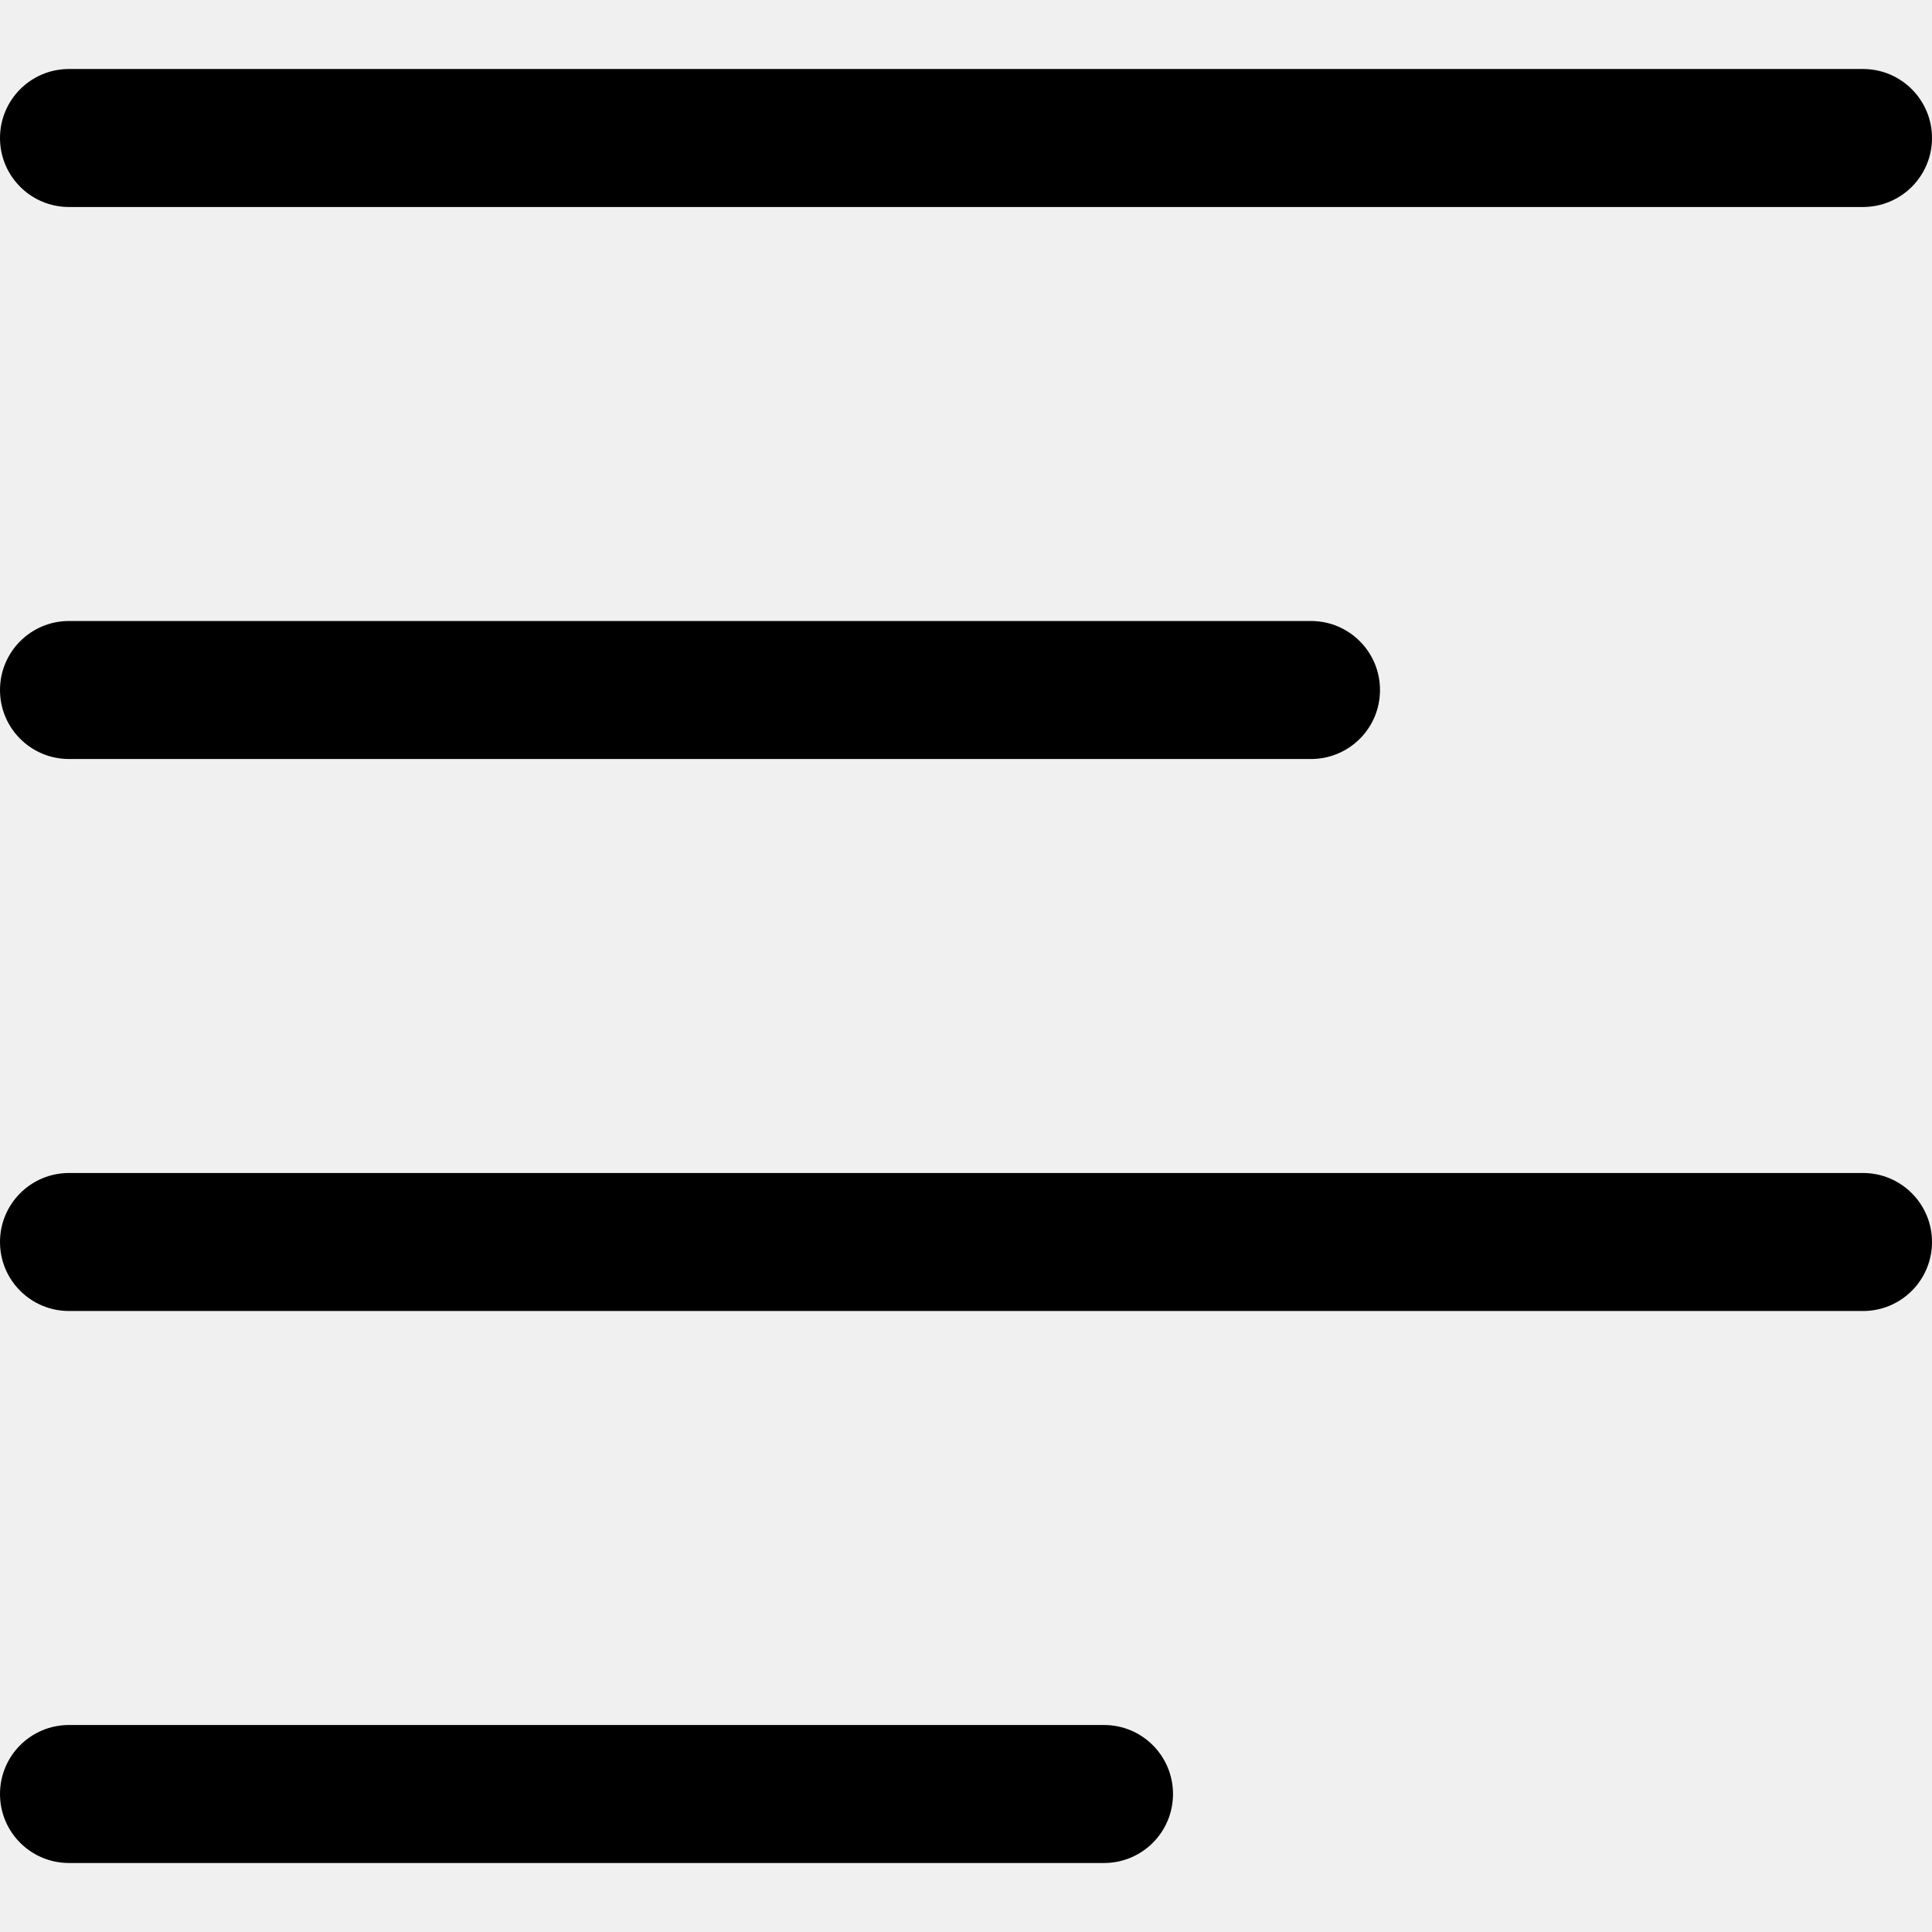
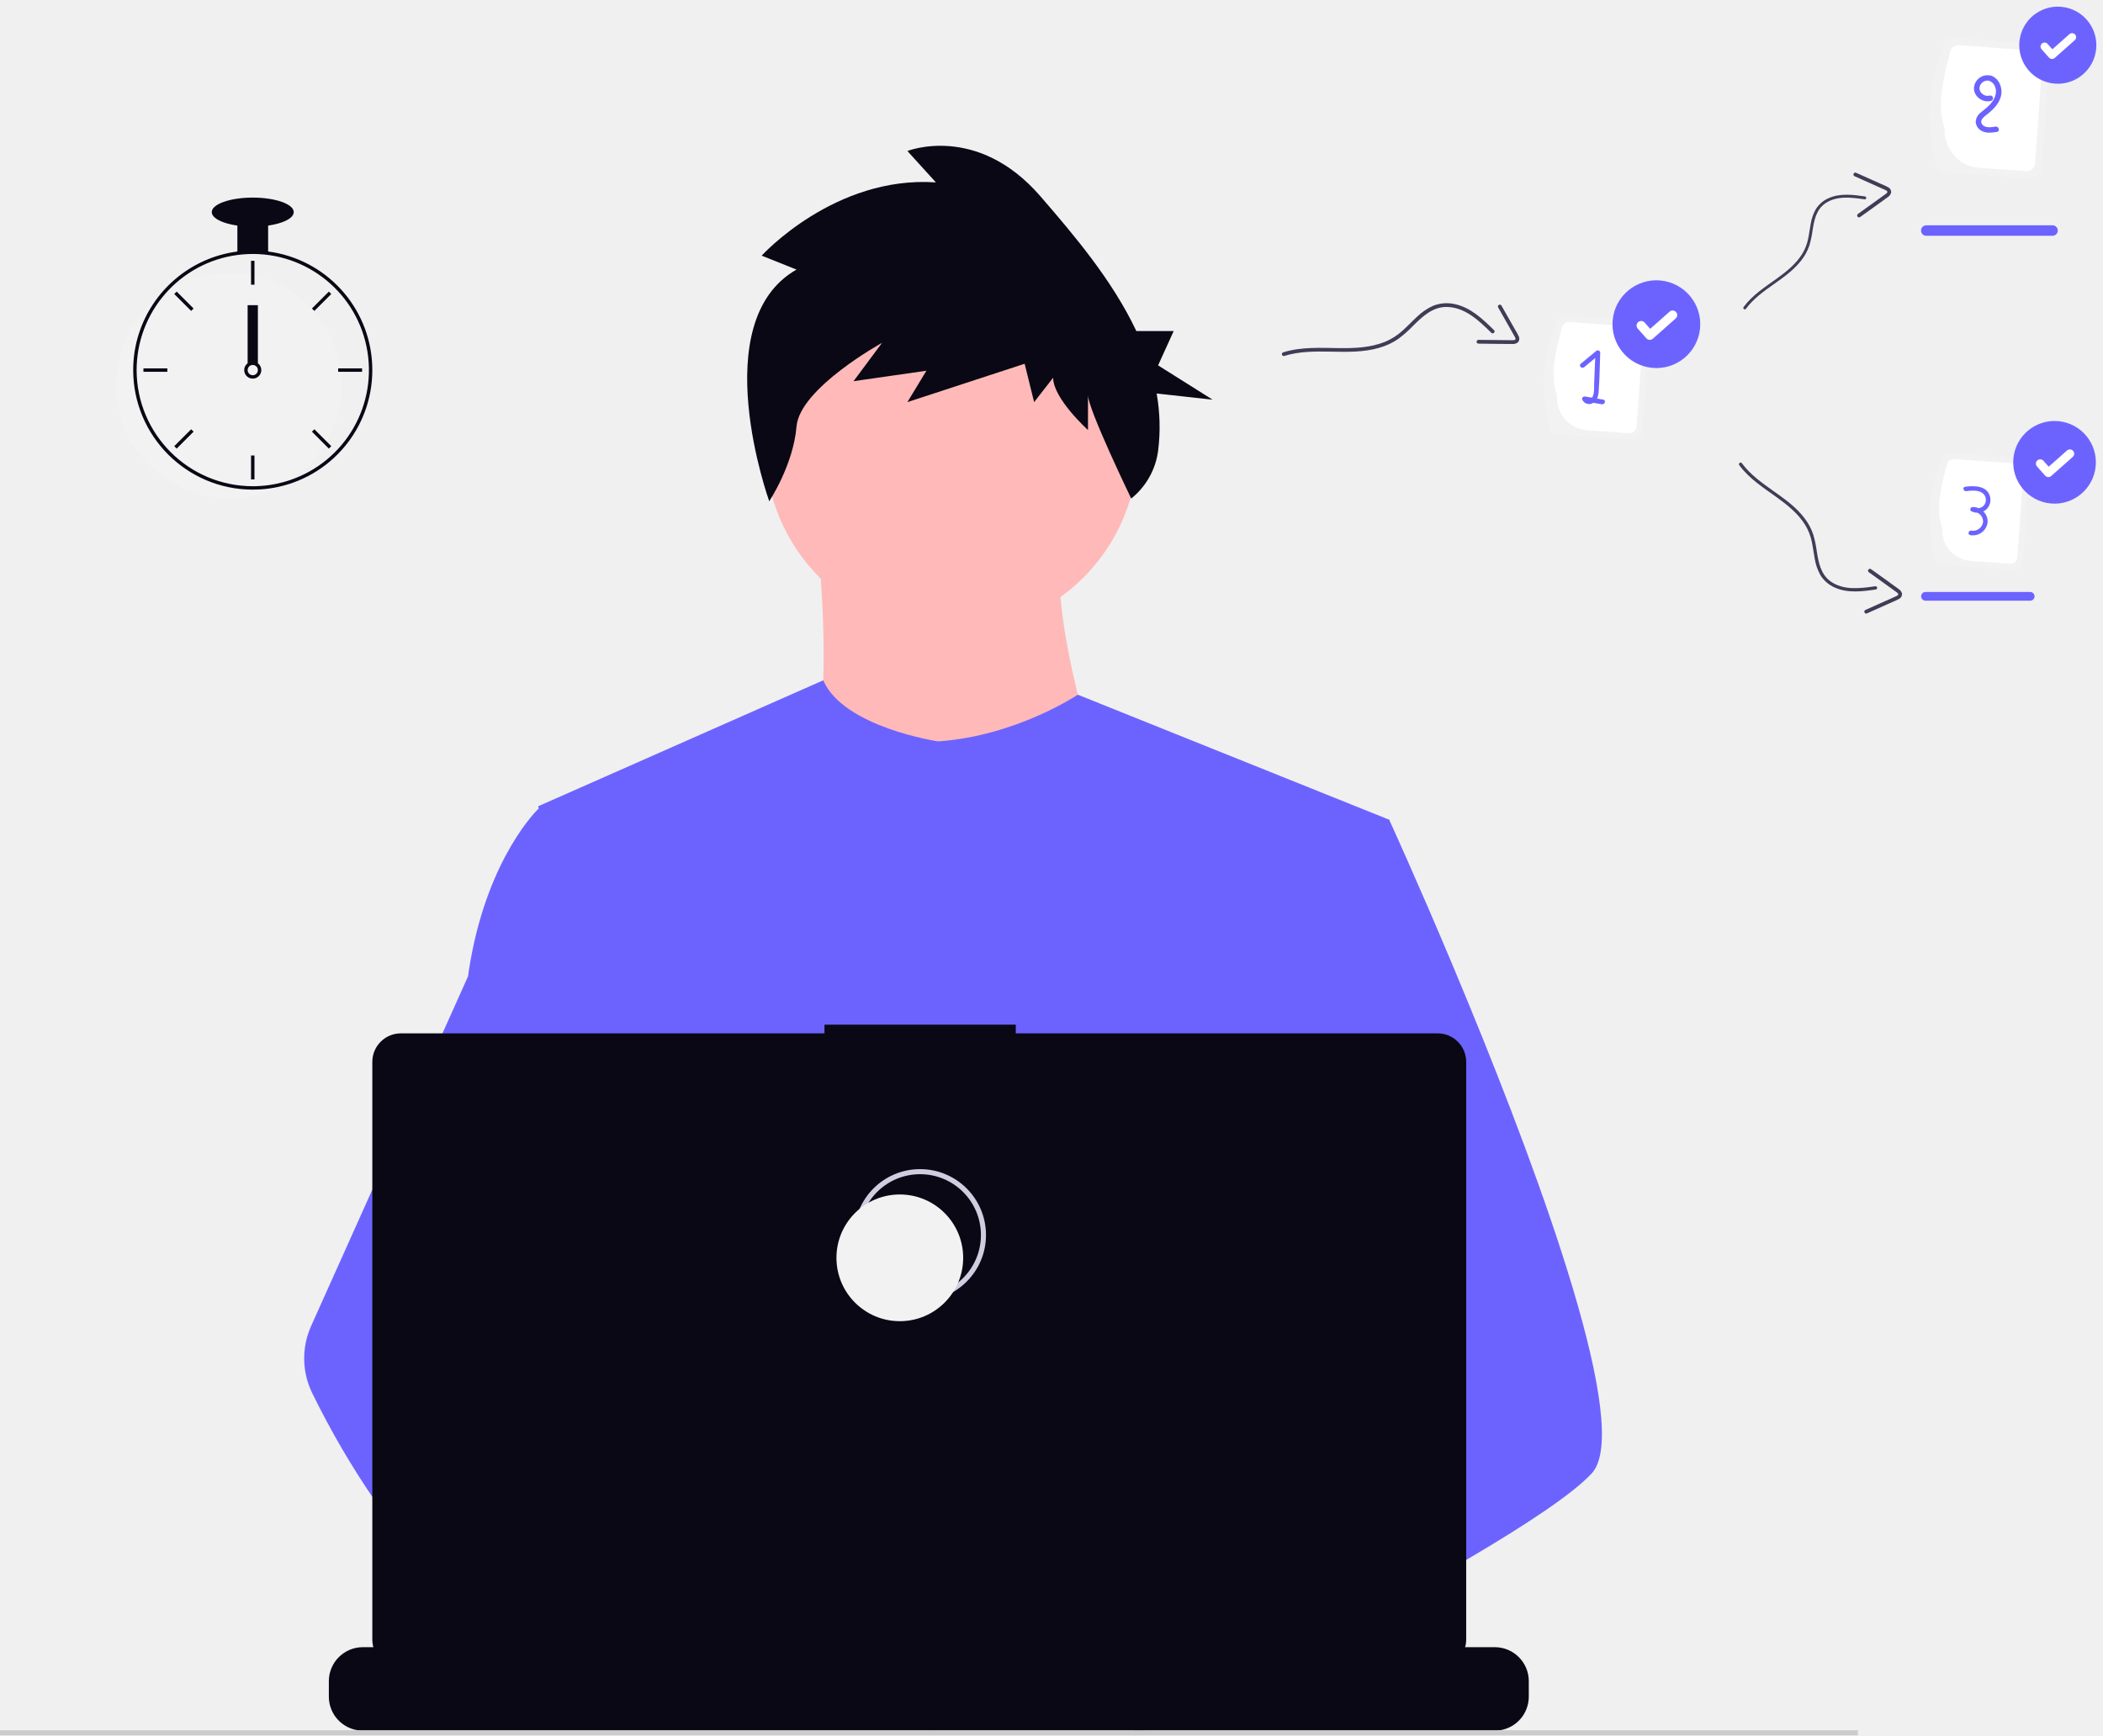
- <svg xmlns="http://www.w3.org/2000/svg" width="800px" height="800px" viewBox="0 -1 28 28" version="1.1">
-   <defs>
- 
- </defs>
-   <g id="Page-1" stroke="none" stroke-width="1" fill="none" fill-rule="evenodd">
-     <g id="Icon-Set" transform="translate(-308, -206)" fill="#000000">
-       <path d="M335,222 L309,222 C308.447,222 308,222.448 308,223 C308,223.553 308.447,224 309,224 L335,224 C335.553,224 336,223.553 336,223 C336,222.448 335.553,222 335,222 L335,222 Z M324,230 L309,230 C308.447,230 308,230.447 308,231 C308,231.553 308.447,232 309,232 L324,232 C324.553,232 325,231.553 325,231 C325,230.447 324.553,230 324,230 L324,230 Z M309,208 L335,208 C335.553,208 336,207.553 336,207 C336,206.448 335.553,206 335,206 L309,206 C308.447,206 308,206.448 308,207 C308,207.553 308.447,208 309,208 L309,208 Z M309,216 L327,216 C327.553,216 328,215.553 328,215 C328,214.448 327.553,214 327,214 L309,214 C308.447,214 308,214.448 308,215 C308,215.553 308.447,216 309,216 L309,216 Z" id="align-left">
- 
- </path>
+ <svg xmlns="http://www.w3.org/2000/svg" width="829.692" height="684.73" viewBox="0 0 829.692 684.73" role="img" artist="Katerina Limpitsouni" source="https://undraw.co/">
+   <g id="Group_204" data-name="Group 204" transform="translate(-472.5 -182.216)">
+     <path id="Path_3200-1046" data-name="Path 3200" d="M581.722,260.562S595.577,365,574.262,376.728s126.823,12.789,126.823,12.789-33.038-90.588-18.118-118.3Z" transform="translate(211.313 115.611)" fill="#ffb9b9" />
+     <circle id="Ellipse_512" data-name="Ellipse 512" cx="73.536" cy="73.536" r="73.536" transform="translate(774.386 284.607)" fill="#ffb9b9" />
+     <path id="Path_3201-1047" data-name="Path 3201" d="M809.257,390.045l-12.32,56.1-26.05,118.69-.78,6.5-8.99,75.25-5.98,49.99-4.01,33.58c-24.38,12.53-42.05,21.18-42.05,21.18s-1.52-7.62-3.97-17.37c-17.11,5.13-48.77,13.64-75.6,15.34,9.77,10.89-141.12-266.12-146.91-303.16-4.66-29.81-8.16-55-8.9-60.36-.1-.7-.15-1.06-.15-1.06l112.43-49.68c7.99,18.53,45.3,24.1,45.3,24.1,30.91-2.13,55.14-18.43,55.14-18.43Z" transform="translate(211.313 115.611)" fill="#6c63ff" />
+     <path id="Path_3203-1048" data-name="Path 3203" d="M575.433,154.235l-13.749-5.5s28.749-31.651,68.747-28.9l-11.25-12.385s27.5-11.009,52.5,17.89c13.141,15.191,28.346,33.048,37.825,53.163h14.725l-6.146,13.532,21.509,13.532-22.077-2.431a75.616,75.616,0,0,1,.6,22.445,29.041,29.041,0,0,1-10.634,19h0s-17.052-35.3-17.052-40.8v13.761s-13.749-12.385-13.749-20.642l-7.5,9.633-3.75-15.137-46.248,15.137,7.5-12.385-28.749,4.128,11.25-15.137s-32.5,17.89-33.749,33.027-10.762,29.481-10.762,29.481S539.184,174.877,575.433,154.235Z" transform="translate(211.313 134.35)" fill="#090814" />
+     <path id="Path_3204-1049" data-name="Path 3204" d="M889.187,647.955c-7.49,8.12-26.05,20.35-48.55,33.59-8.37,4.92-17.28,9.99-26.37,15.03-21.69,12.03-44.4,23.95-63.14,33.58-24.38,12.53-42.05,21.18-42.05,21.18s-1.52-7.62-3.97-17.37c-3.28-13.05-8.22-29.92-13.37-37.39-.18-.26-.36-.5-.54-.74-1.5-1.97-3.01-3.12-4.5-3.12l74.42-46.13,32.16-19.94-23.17-55.31-29.06-69.38,17.54-55.81,17.63-56.1h33.04s10.94,23.88,24.93,57.18c2.09,4.98,4.25,10.17,6.45,15.53C869.417,532.755,905.3,630.5,889.187,647.955Z" transform="translate(211.313 115.611)" fill="#6c63ff" />
+     <path id="Path_3206-1050" data-name="Path 3206" d="M556.677,695.915a47.791,47.791,0,0,0-8.1.66c-22.99,3.95-29.77,24.76-31.7,38.7a71.847,71.847,0,0,0-.7,12.86l-20.31-15.62-7.4-5.69c-17.81-6.21-33.68-17.24-47.44-30.25a238.48,238.48,0,0,1-31.95-37.89,334.145,334.145,0,0,1-24.72-42.4,31.184,31.184,0,0,1-.43-26.45l25.15-56.05,36.76-81.92q.4-2.925.89-5.72c7.29-41.8,26.82-60.36,26.82-60.36h14.92l9.98,60.36,12.4,74.99-8.69,28.34-20.08,65.45,19.19,20.84Z" transform="translate(211.313 115.611)" fill="#6c63ff" />
+     <path id="Path_3208-1051" data-name="Path 3208" d="M864.337,765.775v6.07a13.338,13.338,0,0,1-.91,4.87,13.693,13.693,0,0,1-.97,2,13.438,13.438,0,0,1-11.55,6.56H404.357a13.437,13.437,0,0,1-11.55-6.56,13.685,13.685,0,0,1-.97-2,13.339,13.339,0,0,1-.91-4.87v-6.07a13.426,13.426,0,0,1,13.43-13.43H430.1v-2.83a.559.559,0,0,1,.56-.56h13.43a.559.559,0,0,1,.56.56v2.83h8.39v-2.83a.559.559,0,0,1,.56-.56h13.43a.559.559,0,0,1,.56.56v2.83h8.4v-2.83a.559.559,0,0,1,.56-.56h13.43a.559.559,0,0,1,.56.56v2.83h8.39v-2.83a.559.559,0,0,1,.56-.56h13.43a.559.559,0,0,1,.56.56v2.83h8.39v-2.83a.559.559,0,0,1,.56-.56h13.43a.559.559,0,0,1,.56.56v2.83h8.4v-2.83a.559.559,0,0,1,.56-.56h13.43a.559.559,0,0,1,.56.56v2.83h8.39v-2.83a.559.559,0,0,1,.56-.56h105.2a.559.559,0,0,1,.56.56v2.83h8.4v-2.83a.559.559,0,0,1,.56-.56h13.43a.566.566,0,0,1,.56.56v2.83h8.39v-2.83a.559.559,0,0,1,.56-.56h13.43a.559.559,0,0,1,.56.56v2.83h8.39v-2.83a.559.559,0,0,1,.56-.56h13.43a.559.559,0,0,1,.56.56v2.83h8.4v-2.83a.559.559,0,0,1,.56-.56H765.3a.557.557,0,0,1,.55.56v2.83h8.4v-2.83a.559.559,0,0,1,.56-.56h13.43a.559.559,0,0,1,.56.56v2.83h8.39v-2.83a.559.559,0,0,1,.56-.56h13.43a.559.559,0,0,1,.56.56v2.83h39.17a13.426,13.426,0,0,1,13.43,13.43Z" transform="translate(211.313 79.816)" fill="#090814" />
+     <rect id="Rectangle_742" data-name="Rectangle 742" width="733" height="2" transform="translate(472.5 864.946)" fill="#ccc" />
+     <path id="Path_3209-1052" data-name="Path 3209" d="M828.381,510.145H661.938v-3.431H586.466v3.431H419.337A11.259,11.259,0,0,0,408.079,521.4V749.315a11.259,11.259,0,0,0,11.259,11.259H828.381a11.259,11.259,0,0,0,11.259-11.259V521.4a11.259,11.259,0,0,0-11.259-11.259Z" transform="translate(211.313 79.816)" fill="#090814" />
+     <circle id="Ellipse_513" data-name="Ellipse 513" cx="25" cy="25" r="25" transform="translate(810.5 644.531)" fill="none" stroke="#d0cde1" stroke-miterlimit="10" stroke-width="2" />
+     <circle id="Ellipse_514" data-name="Ellipse 514" cx="25" cy="25" r="25" transform="translate(802.5 653.531)" fill="#f2f2f2" />
+     <ellipse id="Ellipse_515" data-name="Ellipse 515" cx="44.477" cy="44.477" rx="44.477" ry="44.477" transform="translate(518.309 289.834)" fill="#f2f2f2" />
+     <path id="Path_3212-1053" data-name="Path 3212" d="M281.185,161.578a48.073,48.073,0,0,0-12.13,0A47.3,47.3,0,0,0,230.03,194.49a46.651,46.651,0,0,0-2.049,12.143c-.02.573-.034,1.152-.034,1.732a47.219,47.219,0,0,0,47.172,47.172c1,0,2.008-.034,3-.094a46.654,46.654,0,0,0,6.914-.957,47.178,47.178,0,0,0-3.848-92.909Zm8.7,90.173h-.007a45.356,45.356,0,0,1-11.759,2.338c-.991.067-1.995.1-3,.1A45.88,45.88,0,0,1,229.3,208.366c0-.58.013-1.159.034-1.732a45.824,45.824,0,1,1,60.556,45.117Z" transform="translate(297.101 119.88)" fill="#090814" />
+     <rect id="Rectangle_745" data-name="Rectangle 745" width="1.348" height="9.434" transform="translate(571.547 285.117)" fill="#090814" />
+     <rect id="Rectangle_746" data-name="Rectangle 746" width="1.348" height="9.434" transform="translate(541.247 298.226) rotate(-45)" fill="#090814" />
+     <rect id="Rectangle_747" data-name="Rectangle 747" width="1.348" height="9.434" transform="translate(529.091 328.92) rotate(-90)" fill="#090814" />
+     <rect id="Rectangle_748" data-name="Rectangle 748" width="1.348" height="9.434" transform="translate(542.199 359.218) rotate(-135)" fill="#090814" />
+     <rect id="Rectangle_749" data-name="Rectangle 749" width="1.348" height="9.434" transform="translate(596.521 304.896) rotate(-135)" fill="#090814" />
+     <rect id="Rectangle_750" data-name="Rectangle 750" width="1.348" height="9.434" transform="translate(605.914 328.92) rotate(-90)" fill="#090814" />
+     <rect id="Rectangle_751" data-name="Rectangle 751" width="1.348" height="9.434" transform="translate(595.57 352.547) rotate(-45)" fill="#090814" />
+     <rect id="Rectangle_752" data-name="Rectangle 752" width="1.348" height="9.434" transform="translate(571.547 361.94)" fill="#090814" />
+     <path id="Path_3213-1054" data-name="Path 3213" d="M311.476,240.006a3.369,3.369,0,0,0-4.043,0,3.468,3.468,0,0,0-.964,1.132,3.37,3.37,0,1,0,5.007-1.132Zm-2.022,4.717a2.028,2.028,0,0,1-2.022-2.022,2.058,2.058,0,0,1,.357-1.146,2.02,2.02,0,1,1,1.664,3.167Z" transform="translate(262.766 85.545)" fill="#090814" />
+     <rect id="Rectangle_753" data-name="Rectangle 753" width="12.13" height="12.13" transform="translate(566.154 269.617)" fill="#090814" />
+     <ellipse id="Ellipse_516" data-name="Ellipse 516" cx="16.173" cy="5.728" rx="16.173" ry="5.728" transform="translate(556.047 260.184)" fill="#090814" />
+     <rect id="Rectangle_754" data-name="Rectangle 754" width="4.043" height="22.912" transform="translate(570.198 302.637)" fill="#090814" />
+     <path id="Path_3173-1055" data-name="Path 3173" d="M718.414,342.916c-3.279-13.773-2.732-27.339,2.883-40.629a3.113,3.113,0,0,1,3.322-2.882l30.684,2.177a3.113,3.113,0,0,1,2.881,3.322L755.3,345.534a3.113,3.113,0,0,1-3.322,2.882L721.3,346.238A3.113,3.113,0,0,1,718.414,342.916Z" transform="translate(365.104 7.308)" fill="#f2f2f2" />
+     <path id="Path_3174-1056" data-name="Path 3174" d="M723.887,332.291c-2.624-6.787-.946-16.121,1.853-26.12a2.915,2.915,0,0,1,3.111-2.7l26.37,1.871a2.915,2.915,0,0,1,2.7,3.111l-2.565,36.154a2.916,2.916,0,0,1-3.111,2.7l-16.336-1.159a12.986,12.986,0,0,1-12.021-13.857Z" transform="translate(362.854 5.829)" fill="#fff" />
+     <path id="Path_3175-1057" data-name="Path 3175" d="M748.081,340.447l-2.416-.415a8.117,8.117,0,0,0,.633-2.76c.381-5.085.42-10.218.623-15.314a.966.966,0,0,0-1.629-.675l-6.069,5.027c-.947.784.41,2.128,1.35,1.35l4.356-3.608q-.2,5.008-.4,10.016c-.064,1.6.131,3.548-.525,5.055a2.432,2.432,0,0,1-.348.565l-2.675-.46c-.641-.11-1.456.425-1.174,1.174a2.927,2.927,0,0,0,3.975,1.515,3.222,3.222,0,0,0,.4-.212l3.4.584C748.775,342.494,749.292,340.655,748.081,340.447Z" transform="translate(356.917 -0.556)" fill="#6c63ff" />
+     <path id="Path_3176-1058" data-name="Path 3176" d="M998.3,555.384c-3.089-12.972-2.574-25.748,2.715-38.265a2.932,2.932,0,0,1,3.129-2.714l28.9,2.051a2.932,2.932,0,0,1,2.714,3.129l-2.715,38.265a2.932,2.932,0,0,1-3.129,2.714l-28.9-2.051A2.932,2.932,0,0,1,998.3,555.384Z" transform="translate(237.43 -153.484)" fill="#f2f2f2" />
+     <path id="Path_3177-1059" data-name="Path 3177" d="M1003.81,545.614c-2.472-6.392-.891-15.183,1.746-24.6a2.746,2.746,0,0,1,2.93-2.542l24.836,1.762a2.745,2.745,0,0,1,2.542,2.93l-2.416,34.051a2.746,2.746,0,0,1-2.93,2.542l-15.385-1.092A12.231,12.231,0,0,1,1003.81,545.614Z" transform="translate(234.953 -155.114)" fill="#fff" />
+     <path id="Path_3178-1060" data-name="Path 3178" d="M1026.439,546.282a5.058,5.058,0,0,0,.932-.565,5.158,5.158,0,0,0,1.687-5.364c-1.165-4.281-6.286-4.307-9.822-3.792-1.141.166-.656,1.9.478,1.734,2.383-.347,6.123-.628,7.4,1.975a3.419,3.419,0,0,1-.547,3.766,3.327,3.327,0,0,1-2.023.962,5.348,5.348,0,0,0-2.354-.439c-.833.039-1.3,1.251-.454,1.675a5.4,5.4,0,0,0,2.4.567,3.9,3.9,0,0,1,2.2,3.714,4.029,4.029,0,0,1-4.587,3.379l-.022,0c-1.13-.227-1.613,1.505-.478,1.734a5.843,5.843,0,0,0,6.823-4.66q.023-.124.041-.248A5.46,5.46,0,0,0,1026.439,546.282Z" transform="translate(228.537 -162.275)" fill="#6c63ff" />
+     <path id="Path_3179-1061" data-name="Path 3179" d="M944.684,221.736c-3.718-15.615-3.1-30.994,3.268-46.062a3.529,3.529,0,0,1,3.766-3.267l34.786,2.468a3.529,3.529,0,0,1,3.267,3.766L986.5,224.7a3.529,3.529,0,0,1-3.766,3.267L947.951,225.5A3.529,3.529,0,0,1,944.684,221.736Z" transform="translate(291.4 24.716)" fill="#f2f2f2" />
+     <path id="Path_3180-1062" data-name="Path 3180" d="M950.062,209.145c-2.975-7.695-1.073-18.277,2.1-29.613a3.305,3.305,0,0,1,3.527-3.06l29.9,2.121a3.306,3.306,0,0,1,3.06,3.527l-2.909,40.989a3.305,3.305,0,0,1-3.527,3.06l-18.52-1.314A14.723,14.723,0,0,1,950.062,209.145Z" transform="translate(289.678 23.583)" fill="#fff" />
+     <path id="Path_3181-1063" data-name="Path 3181" d="M973.477,193.076a5.385,5.385,0,0,0-6.82,4.5c-.394,3.562,3.437,6.373,6.754,5.405a1.083,1.083,0,0,0-.575-2.087c-2.431.71-5.024-1.916-3.627-4.262a3.2,3.2,0,0,1,3.265-1.6,3.62,3.62,0,0,1,2.412,2.189c1.193,2.688-.225,5.417-2.1,7.371-1.072,1.114-2.329,1.98-3.484,3a5.037,5.037,0,0,0-1.981,3.574,4.326,4.326,0,0,0,2.461,3.738c1.845.949,3.944.647,5.906.331,1.371-.221.789-2.306-.575-2.087-1.717.276-4.287.695-5.375-1.1-.932-1.533.988-2.879,2.033-3.694,2.628-2.049,5.286-4.7,5.681-8.18C977.772,197.325,976.322,194.063,973.477,193.076Z" transform="translate(284.65 19.026)" fill="#6c63ff" />
+     <path id="Path_3187-1064" data-name="Path 3187" d="M524.5,408.774c12.134-3.771,25.124.307,37.325-3.173a25.3,25.3,0,0,0,7.841-3.683,48.73,48.73,0,0,0,5.707-5.079c3.67-3.63,7.656-7.442,13.17-7.4,7.261.055,12.836,5.449,17.676,10.212.684.673,1.738-.38,1.054-1.054-4.447-4.376-9.252-8.993-15.583-10.3a14.38,14.38,0,0,0-8.5.706,22.19,22.19,0,0,0-6.317,4.319c-1.949,1.788-3.747,3.734-5.723,5.494a23.826,23.826,0,0,1-7.02,4.431c-5.593,2.227-11.728,2.5-17.677,2.431-7.468-.081-15.113-.59-22.348,1.658-.913.284-.523,1.722.4,1.437Z" transform="translate(454.666 -86.104)" fill="#3f3d56" />
+     <path id="Path_3188-1065" data-name="Path 3188" d="M686.758,390.171l3.73,6.575,1.8,3.182c.321.565.65,1.127.963,1.7.192.35.611.982.211,1.314a1.943,1.943,0,0,1-1.134.177c-.657,0-1.315-.013-1.973-.02l-3.7-.037-7.645-.077a.745.745,0,0,0,0,1.49c4.438.045,8.879.139,13.317.135a3.184,3.184,0,0,0,2.178-.6,2.072,2.072,0,0,0,.4-2.388,22.678,22.678,0,0,0-1.506-2.763l-1.624-2.864-3.73-6.575a.746.746,0,0,0-1.286.752Z" transform="translate(376.793 -86.666)" fill="#3f3d56" />
+     <path id="Path_3192-1066" data-name="Path 3192" d="M769.144,324.579c5.844-7.922,15.823-11.338,21.842-19.11a19.6,19.6,0,0,0,3.2-5.9,37.747,37.747,0,0,0,1.232-5.79c.625-3.95,1.364-8.159,4.825-10.663,4.558-3.3,10.513-2.49,15.72-1.738a.577.577,0,0,0,.174-1.141c-4.784-.691-9.9-1.368-14.453.722a11.141,11.141,0,0,0-4.982,4.342,17.2,17.2,0,0,0-1.961,5.6c-.4,2.011-.625,4.051-1.051,6.056a18.456,18.456,0,0,1-2.349,5.988c-2.469,3.957-6.176,6.94-9.919,9.63-4.7,3.376-9.7,6.568-13.189,11.291-.44.6.464,1.315.907.715Z" transform="translate(392.166 -20.509)" fill="#3f3d56" />
+     <path id="Path_3193-1067" data-name="Path 3193" d="M884.38,263.394l6.9,3.088,3.339,1.494c.593.266,1.191.523,1.781.8.362.169,1.074.429.948.934-.086.344-.546.62-.809.814-.529.391-1.068.768-1.6,1.153l-3,2.161-6.205,4.466a.745.745,0,0,0,.883,1.2c3.6-2.593,7.236-5.148,10.809-7.78a3.185,3.185,0,0,0,1.4-1.77,2.072,2.072,0,0,0-1.1-2.158,22.688,22.688,0,0,0-2.85-1.334l-3-1.345-6.9-3.088a.746.746,0,0,0-.591,1.368Z" transform="translate(319.761 -11.658)" fill="#3f3d56" />
+     <path id="Path_3194-1068" data-name="Path 3194" d="M989.565,279.124h-49.8a2.075,2.075,0,0,1-.013-4.15h49.808a2.075,2.075,0,1,1,.013,4.15Z" transform="translate(292.714 -3.863)" fill="#6c63ff" />
+     <path id="Path_3195-1069" data-name="Path 3195" d="M822.271,487.041c6.569,8.906,17.787,12.745,24.553,21.482a22.035,22.035,0,0,1,3.6,6.629,42.434,42.434,0,0,1,1.385,6.508c.7,4.441,1.533,9.171,5.424,11.986,5.124,3.707,11.818,2.8,17.671,1.953a.649.649,0,0,1,.2,1.283c-5.378.777-11.132,1.537-16.247-.812a12.523,12.523,0,0,1-5.6-4.881,19.326,19.326,0,0,1-2.2-6.289c-.446-2.26-.7-4.553-1.182-6.807a20.751,20.751,0,0,0-2.64-6.731c-2.776-4.448-6.942-7.8-11.15-10.825-5.282-3.8-10.909-7.383-14.826-12.692-.494-.67.521-1.479,1.019-.8Z" transform="translate(337.438 -122.06)" fill="#3f3d56" />
+     <path id="Path_3196-1070" data-name="Path 3196" d="M937.38,602.648l6.9-3.088,3.339-1.494c.593-.266,1.191-.523,1.781-.8.362-.169,1.074-.429.948-.934-.086-.344-.546-.62-.809-.814-.529-.391-1.068-.768-1.6-1.153l-3-2.161-6.205-4.466a.745.745,0,0,1,.883-1.2c3.6,2.593,7.236,5.148,10.809,7.78a3.184,3.184,0,0,1,1.4,1.77,2.072,2.072,0,0,1-1.1,2.158,22.688,22.688,0,0,1-2.85,1.334l-3,1.345-6.9,3.088a.746.746,0,0,1-.591-1.368Z" transform="translate(271.053 -179.744)" fill="#3f3d56" />
+     <path id="Path_3197-1071" data-name="Path 3197" d="M1033.783,609.422H992.415a1.724,1.724,0,0,1-.015-3.447h41.383a1.724,1.724,0,0,1,.015,3.447Z" transform="translate(239.718 -190.183)" fill="#6c63ff" />
+     <g id="Group_201" data-name="Group 201" transform="translate(1266.529 182.216)">
+       <ellipse id="Ellipse_44" data-name="Ellipse 44" cx="15.209" cy="15.209" rx="15.209" ry="15.209" transform="translate(5.804 0.001) rotate(11)" fill="#6c63ff" />
+       <path id="Path_395-1072" data-name="Path 395" d="M5.162,11.567a1.577,1.577,0,0,1-.949-.315L4.2,11.239.622,8.5A1.588,1.588,0,0,1,2.555,5.984L4.87,7.759,10.341.622A1.588,1.588,0,0,1,12.567.328h0l-.034.047.035-.047a1.59,1.59,0,0,1,.294,2.226L6.427,10.946a1.589,1.589,0,0,1-1.263.619Z" transform="translate(12.385 10.9) rotate(11)" fill="#fff" />
+     </g>
+     <g id="Group_202" data-name="Group 202" transform="translate(1263.958 345.519)">
+       <ellipse id="Ellipse_44-2" data-name="Ellipse 44" cx="16.305" cy="16.305" rx="16.305" ry="16.305" transform="translate(6.222 0) rotate(11)" fill="#6c63ff" />
+       <path id="Path_395-2-1073" data-name="Path 395" d="M5.534,12.4a1.691,1.691,0,0,1-1.017-.338L4.5,12.049.667,9.118a1.7,1.7,0,0,1,2.072-2.7l2.482,1.9L11.086.667A1.7,1.7,0,0,1,13.473.351h0L13.437.4l.037-.051a1.7,1.7,0,0,1,.315,2.387l-6.9,9a1.7,1.7,0,0,1-1.354.664Z" transform="translate(13.278 11.685) rotate(11)" fill="#fff" />
+     </g>
+     <g id="Group_203" data-name="Group 203" transform="translate(1105.688 289.834)">
+       <ellipse id="Ellipse_44-3" data-name="Ellipse 44" cx="17.312" cy="17.312" rx="17.312" ry="17.312" transform="translate(6.607 0) rotate(11)" fill="#6c63ff" />
+       <path id="Path_395-3-1074" data-name="Path 395" d="M5.876,13.167a1.8,1.8,0,0,1-1.08-.359l-.019-.015L.708,9.681a1.808,1.808,0,0,1,2.2-2.87L5.544,8.832,11.771.708A1.807,1.807,0,0,1,14.3.373h0l-.039.054.04-.054a1.809,1.809,0,0,1,.334,2.534L7.316,12.46a1.808,1.808,0,0,1-1.438.705Z" transform="translate(14.098 12.407) rotate(11)" fill="#fff" />
    </g>
  </g>
</svg>
